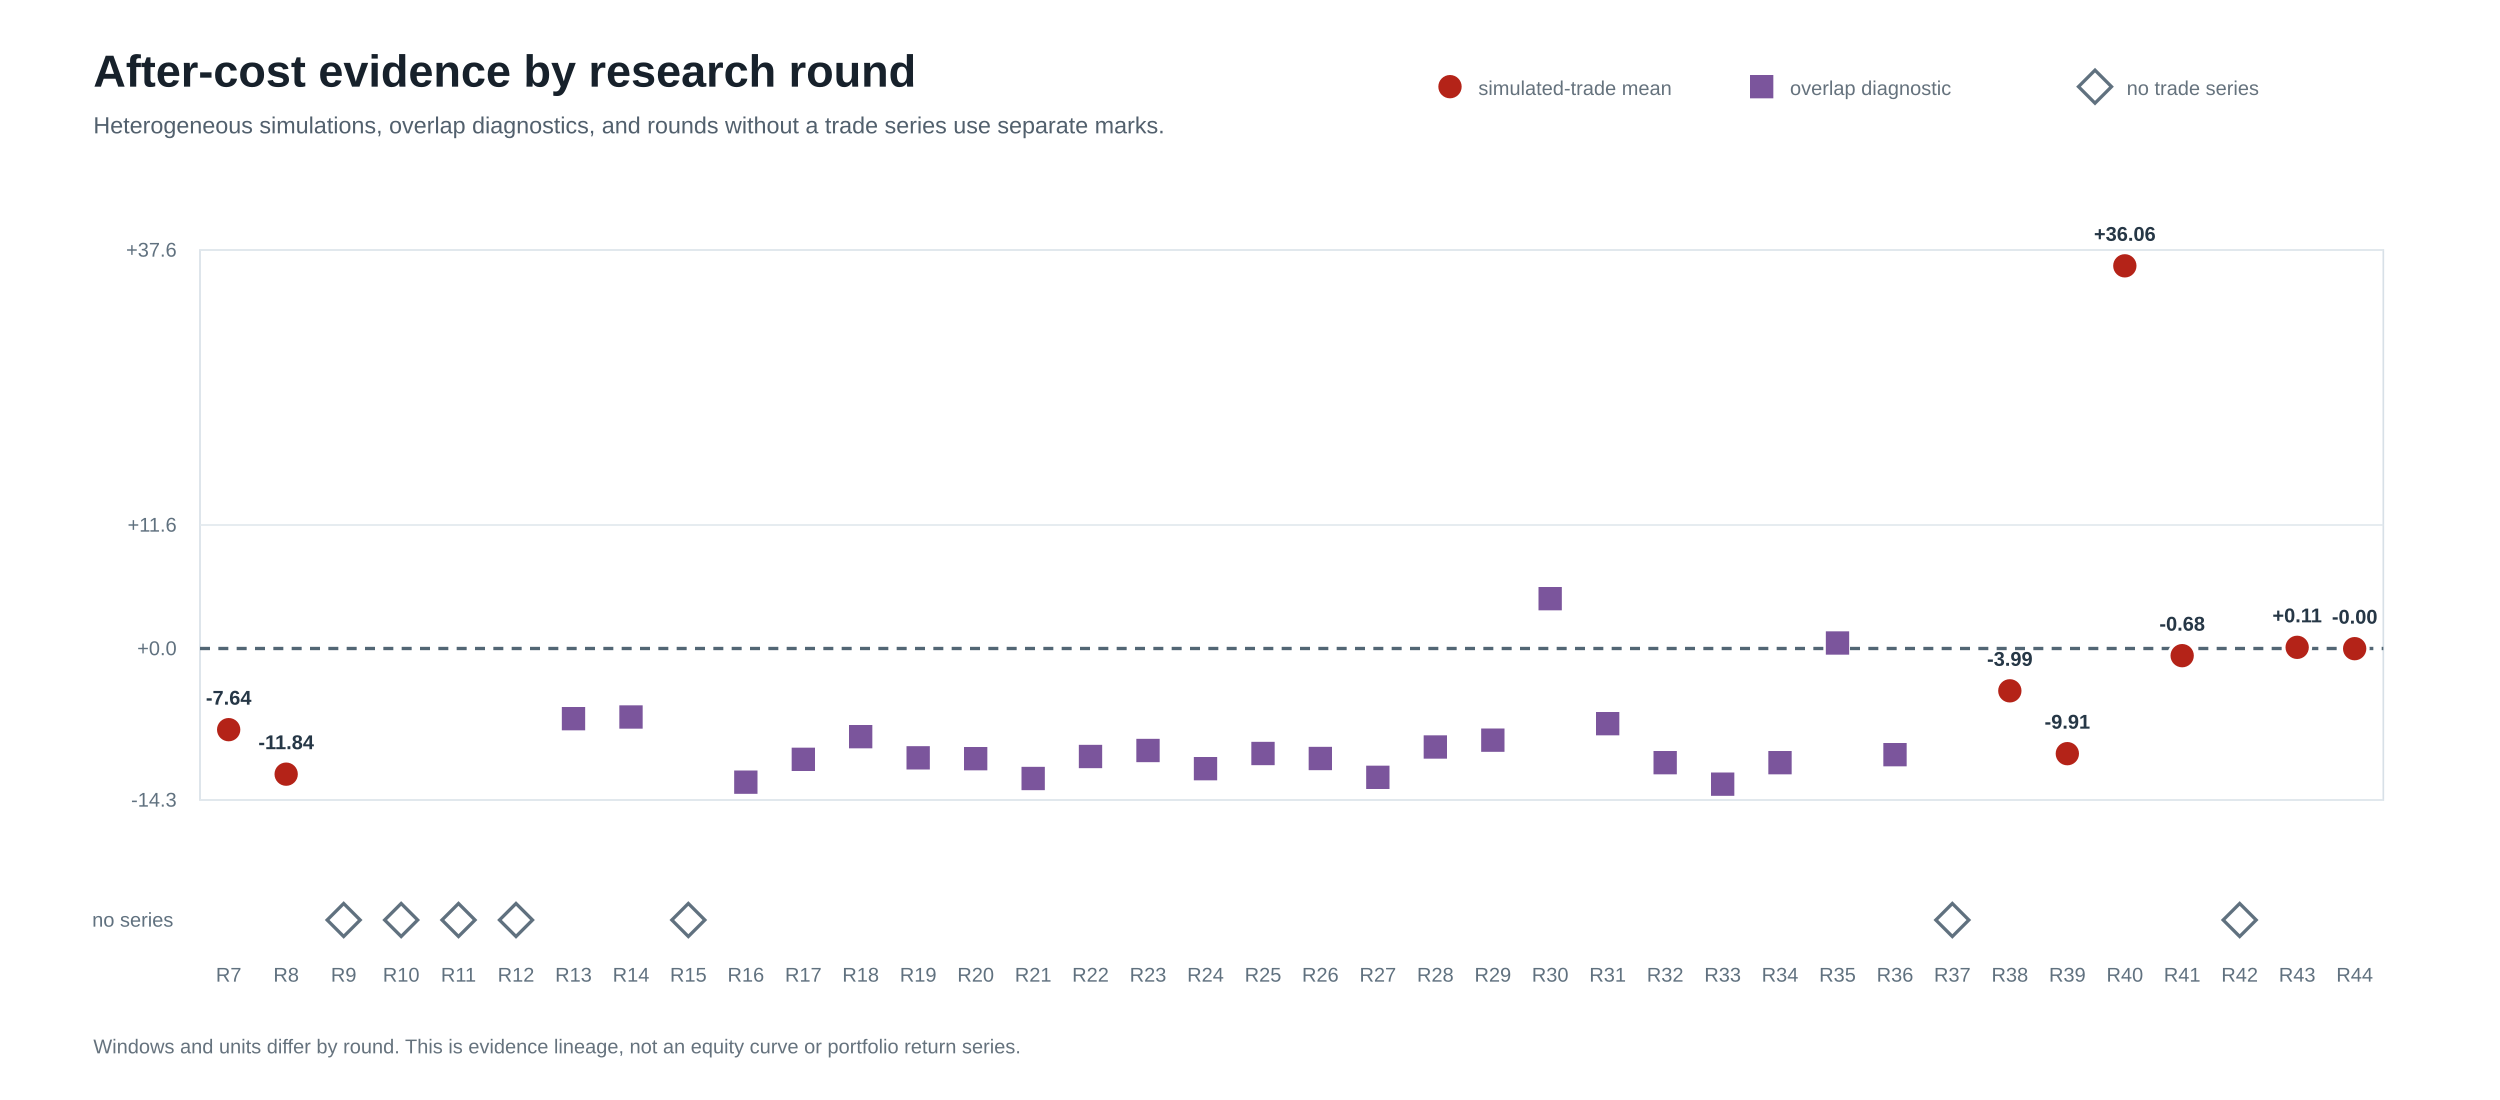
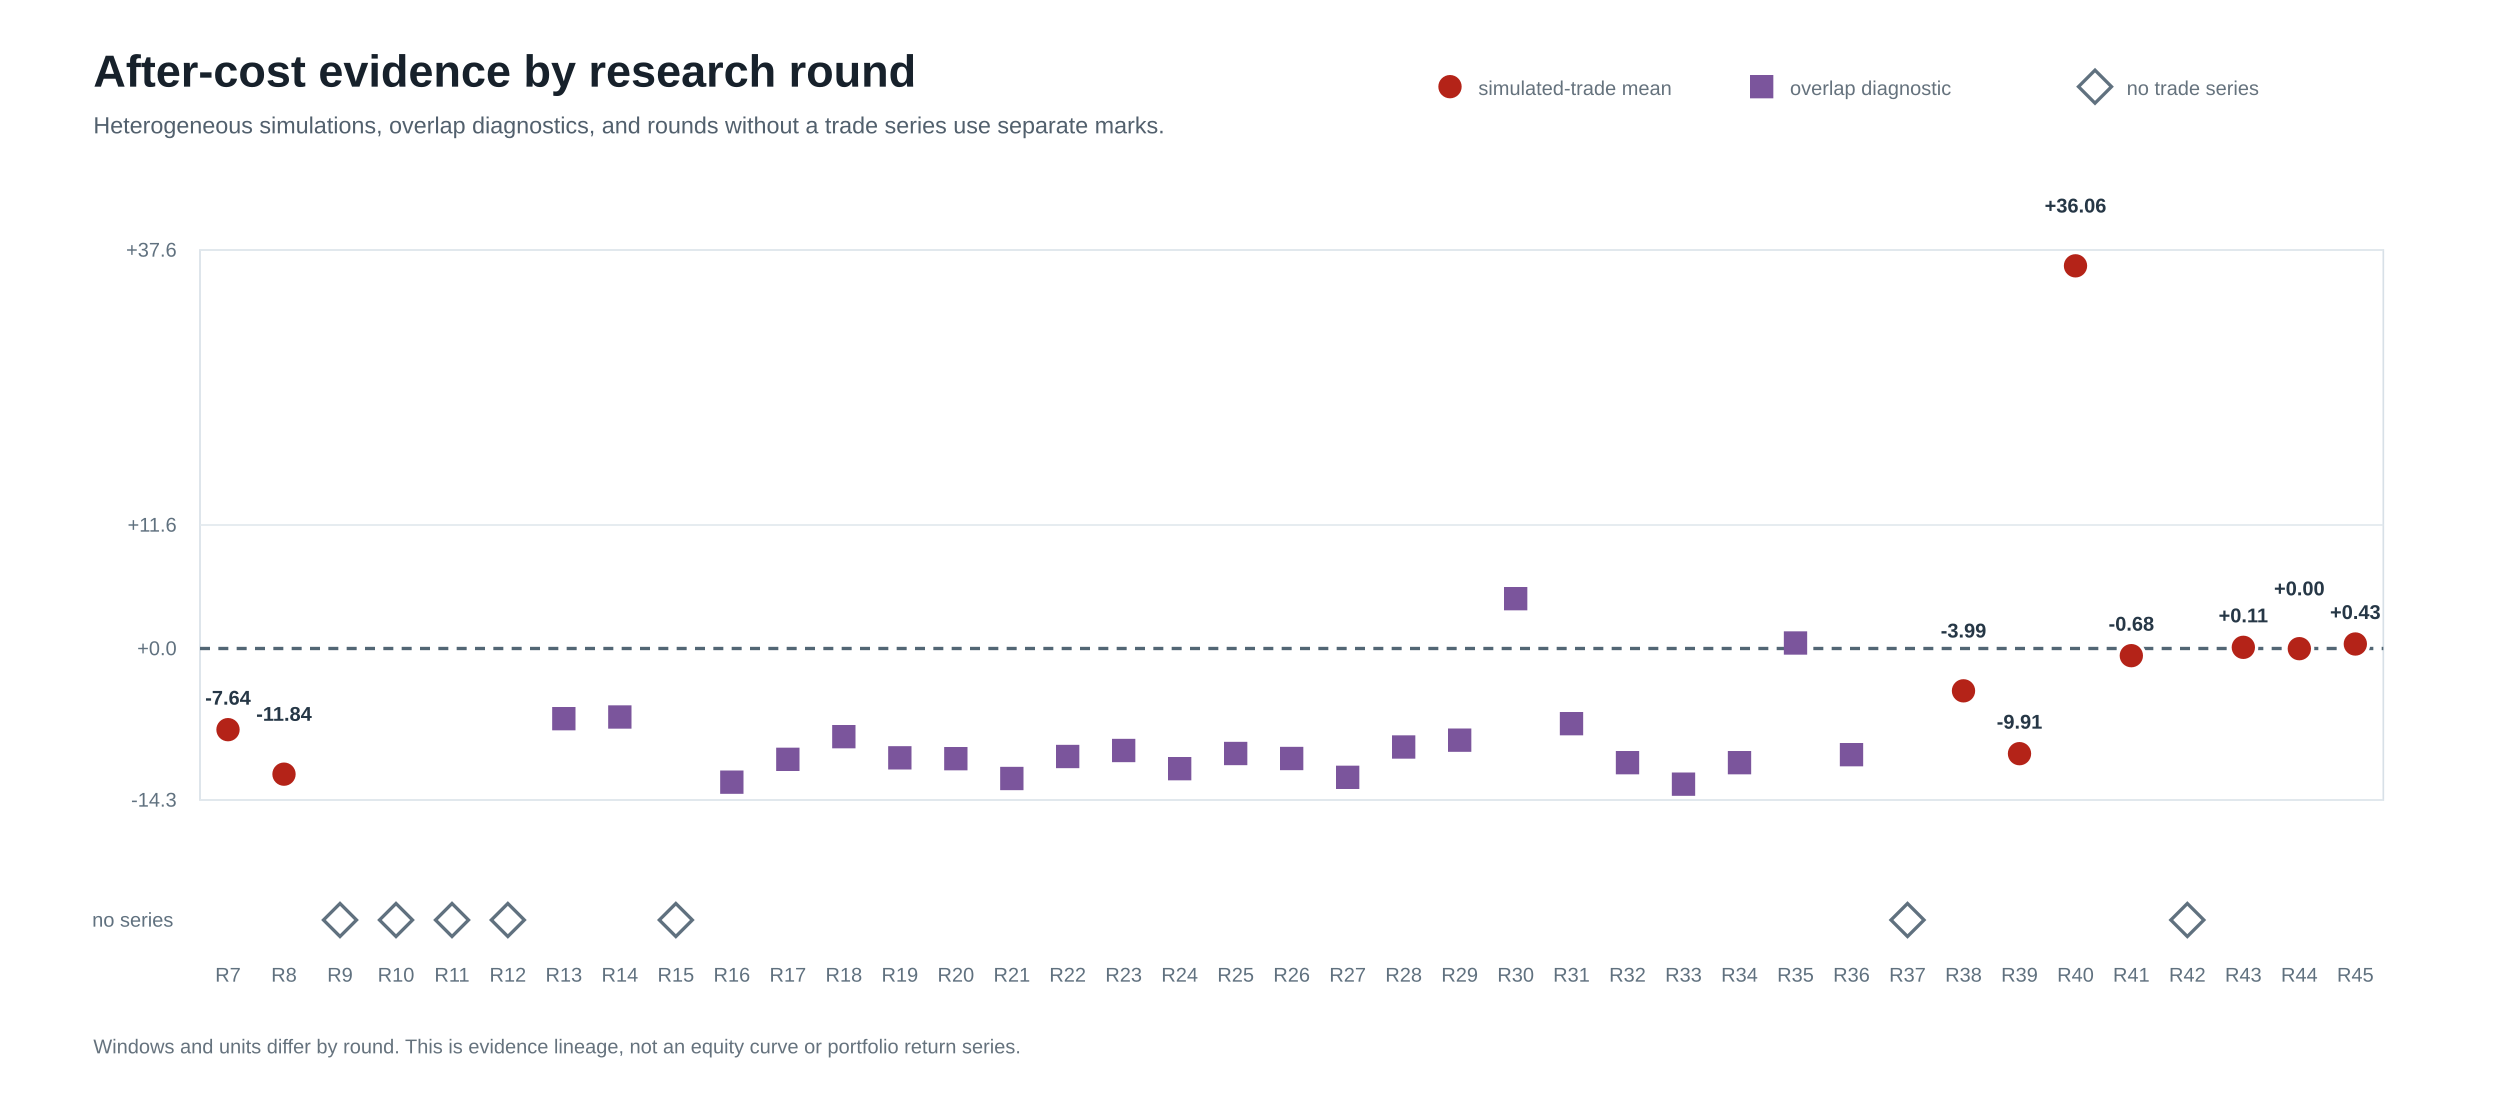
<svg xmlns="http://www.w3.org/2000/svg" width="1500" height="660" viewBox="0 0 1500 660" role="img" aria-labelledby="title desc">
  <rect width="100%" height="100%" fill="#ffffff" />
  <style>text{font-family:"Segoe UI",Arial,sans-serif;letter-spacing:0}.title{font-size:27px;font-weight:700;fill:#17212b}.subtitle{font-size:14px;fill:#52606d}.label{font-size:13px;fill:#263746}.axis{font-size:12px;fill:#60717f}.value{font-size:12px;font-weight:650;fill:#263746}.note{font-size:12px;fill:#65727d}.grid{stroke:#e1e8ed;stroke-width:1}.zero{stroke:#526674;stroke-width:2;stroke-dasharray:6 5}</style>
  <text x="56" y="52" class="title">After-cost evidence by research round</text>
  <text x="56" y="80" class="subtitle">Heterogeneous simulations, overlap diagnostics, and rounds without a trade series use separate marks.</text>
  <circle cx="870" cy="52" r="7" fill="#b42318" />
  <text x="887" y="57" class="note">simulated-trade mean</text>
  <rect x="1050" y="45" width="14" height="14" fill="#7b559c" />
  <text x="1074" y="57" class="note">overlap diagnostic</text>
  <rect x="1250" y="45" width="14" height="14" fill="#ffffff" stroke="#60717f" stroke-width="2" transform="rotate(45 1257 52)" />
  <text x="1276" y="57" class="note">no trade series</text>
  <rect x="120" y="150" width="1310" height="330" fill="#ffffff" stroke="#d8e0e7" />
  <line x1="120" y1="480.0" x2="1430" y2="480.0" class="grid" />
  <text x="106" y="484.0" text-anchor="end" class="axis">-14.3</text>
  <line x1="120" y1="389.1" x2="1430" y2="389.1" class="zero" />
  <text x="106" y="393.1" text-anchor="end" class="axis">+0.0</text>
  <line x1="120" y1="315.0" x2="1430" y2="315.0" class="grid" />
  <text x="106" y="319.0" text-anchor="end" class="axis">+11.6</text>
  <line x1="120" y1="150.0" x2="1430" y2="150.0" class="grid" />
  <text x="106" y="154.0" text-anchor="end" class="axis">+37.6</text>
  <text x="104" y="556" text-anchor="end" class="axis">no series</text>
-   <circle cx="137.2" cy="437.8" r="8" fill="#b42318" stroke="#ffffff" stroke-width="2" />
-   <text x="137.2" y="422.8" text-anchor="middle" class="value">-7.64</text>
-   <text x="137.2" y="589" text-anchor="middle" class="axis">R7</text>
-   <circle cx="171.7" cy="464.5" r="8" fill="#b42318" stroke="#ffffff" stroke-width="2" />
-   <text x="171.7" y="449.5" text-anchor="middle" class="value">-11.84</text>
-   <text x="171.7" y="589" text-anchor="middle" class="axis">R8</text>
-   <rect x="199.2" y="545.0" width="14" height="14" fill="#ffffff" stroke="#60717f" stroke-width="2" transform="rotate(45 206.2 552.0)" />
-   <text x="206.2" y="589" text-anchor="middle" class="axis">R9</text>
-   <rect x="233.7" y="545.0" width="14" height="14" fill="#ffffff" stroke="#60717f" stroke-width="2" transform="rotate(45 240.7 552.0)" />
-   <text x="240.7" y="589" text-anchor="middle" class="axis">R10</text>
-   <rect x="268.1" y="545.0" width="14" height="14" fill="#ffffff" stroke="#60717f" stroke-width="2" transform="rotate(45 275.1 552.0)" />
-   <text x="275.1" y="589" text-anchor="middle" class="axis">R11</text>
-   <rect x="302.6" y="545.0" width="14" height="14" fill="#ffffff" stroke="#60717f" stroke-width="2" transform="rotate(45 309.6 552.0)" />
-   <text x="309.6" y="589" text-anchor="middle" class="axis">R12</text>
-   <rect x="337.1" y="424.2" width="14" height="14" fill="#7b559c" />
-   <text x="344.1" y="589" text-anchor="middle" class="axis">R13</text>
-   <rect x="371.6" y="423.2" width="14" height="14" fill="#7b559c" />
-   <text x="378.6" y="589" text-anchor="middle" class="axis">R14</text>
-   <rect x="406.0" y="545.0" width="14" height="14" fill="#ffffff" stroke="#60717f" stroke-width="2" transform="rotate(45 413.0 552.0)" />
-   <text x="413.0" y="589" text-anchor="middle" class="axis">R15</text>
-   <rect x="440.5" y="462.3" width="14" height="14" fill="#7b559c" />
-   <text x="447.5" y="589" text-anchor="middle" class="axis">R16</text>
-   <rect x="475.0" y="448.6" width="14" height="14" fill="#7b559c" />
-   <text x="482.0" y="589" text-anchor="middle" class="axis">R17</text>
-   <rect x="509.4" y="435.0" width="14" height="14" fill="#7b559c" />
-   <text x="516.4" y="589" text-anchor="middle" class="axis">R18</text>
-   <rect x="543.9" y="447.7" width="14" height="14" fill="#7b559c" />
-   <text x="550.9" y="589" text-anchor="middle" class="axis">R19</text>
-   <rect x="578.4" y="448.2" width="14" height="14" fill="#7b559c" />
-   <text x="585.4" y="589" text-anchor="middle" class="axis">R20</text>
-   <rect x="612.9" y="460.1" width="14" height="14" fill="#7b559c" />
-   <text x="619.9" y="589" text-anchor="middle" class="axis">R21</text>
-   <rect x="647.3" y="446.9" width="14" height="14" fill="#7b559c" />
-   <text x="654.3" y="589" text-anchor="middle" class="axis">R22</text>
-   <rect x="681.8" y="443.3" width="14" height="14" fill="#7b559c" />
-   <text x="688.8" y="589" text-anchor="middle" class="axis">R23</text>
-   <rect x="716.3" y="454.2" width="14" height="14" fill="#7b559c" />
-   <text x="723.3" y="589" text-anchor="middle" class="axis">R24</text>
-   <rect x="750.8" y="445.1" width="14" height="14" fill="#7b559c" />
-   <text x="757.8" y="589" text-anchor="middle" class="axis">R25</text>
-   <rect x="785.2" y="448.1" width="14" height="14" fill="#7b559c" />
-   <text x="792.2" y="589" text-anchor="middle" class="axis">R26</text>
-   <rect x="819.7" y="459.4" width="14" height="14" fill="#7b559c" />
-   <text x="826.7" y="589" text-anchor="middle" class="axis">R27</text>
-   <rect x="854.2" y="441.2" width="14" height="14" fill="#7b559c" />
-   <text x="861.2" y="589" text-anchor="middle" class="axis">R28</text>
-   <rect x="888.7" y="437.1" width="14" height="14" fill="#7b559c" />
-   <text x="895.7" y="589" text-anchor="middle" class="axis">R29</text>
-   <rect x="923.1" y="352.2" width="14" height="14" fill="#7b559c" />
-   <text x="930.1" y="589" text-anchor="middle" class="axis">R30</text>
-   <rect x="957.6" y="427.2" width="14" height="14" fill="#7b559c" />
-   <text x="964.6" y="589" text-anchor="middle" class="axis">R31</text>
-   <rect x="992.1" y="450.6" width="14" height="14" fill="#7b559c" />
-   <text x="999.1" y="589" text-anchor="middle" class="axis">R32</text>
-   <rect x="1026.6" y="463.5" width="14" height="14" fill="#7b559c" />
-   <text x="1033.6" y="589" text-anchor="middle" class="axis">R33</text>
-   <rect x="1061.0" y="450.6" width="14" height="14" fill="#7b559c" />
-   <text x="1068.0" y="589" text-anchor="middle" class="axis">R34</text>
-   <rect x="1095.5" y="378.8" width="14" height="14" fill="#7b559c" />
-   <text x="1102.5" y="589" text-anchor="middle" class="axis">R35</text>
-   <rect x="1130.0" y="445.8" width="14" height="14" fill="#7b559c" />
-   <text x="1137.0" y="589" text-anchor="middle" class="axis">R36</text>
-   <rect x="1164.4" y="545.0" width="14" height="14" fill="#ffffff" stroke="#60717f" stroke-width="2" transform="rotate(45 1171.4 552.0)" />
-   <text x="1171.4" y="589" text-anchor="middle" class="axis">R37</text>
-   <circle cx="1205.9" cy="414.5" r="8" fill="#b42318" stroke="#ffffff" stroke-width="2" />
-   <text x="1205.9" y="399.5" text-anchor="middle" class="value">-3.99</text>
-   <text x="1205.9" y="589" text-anchor="middle" class="axis">R38</text>
-   <circle cx="1240.4" cy="452.2" r="8" fill="#b42318" stroke="#ffffff" stroke-width="2" />
-   <text x="1240.4" y="437.2" text-anchor="middle" class="value">-9.91</text>
-   <text x="1240.4" y="589" text-anchor="middle" class="axis">R39</text>
-   <circle cx="1274.9" cy="159.5" r="8" fill="#b42318" stroke="#ffffff" stroke-width="2" />
-   <text x="1274.9" y="144.5" text-anchor="middle" class="value">+36.06</text>
-   <text x="1274.9" y="589" text-anchor="middle" class="axis">R40</text>
-   <circle cx="1309.3" cy="393.4" r="8" fill="#b42318" stroke="#ffffff" stroke-width="2" />
-   <text x="1309.3" y="378.4" text-anchor="middle" class="value">-0.68</text>
-   <text x="1309.3" y="589" text-anchor="middle" class="axis">R41</text>
-   <rect x="1336.8" y="545.0" width="14" height="14" fill="#ffffff" stroke="#60717f" stroke-width="2" transform="rotate(45 1343.8 552.0)" />
-   <text x="1343.8" y="589" text-anchor="middle" class="axis">R42</text>
-   <circle cx="1378.3" cy="388.4" r="8" fill="#b42318" stroke="#ffffff" stroke-width="2" />
-   <text x="1378.3" y="373.4" text-anchor="middle" class="value">+0.11</text>
-   <text x="1378.3" y="589" text-anchor="middle" class="axis">R43</text>
-   <circle cx="1412.8" cy="389.2" r="8" fill="#b42318" stroke="#ffffff" stroke-width="2" />
-   <text x="1412.8" y="374.2" text-anchor="middle" class="value">-0.00</text>
-   <text x="1412.8" y="589" text-anchor="middle" class="axis">R44</text>
+   <circle cx="136.8" cy="437.8" r="8" fill="#b42318" stroke="#ffffff" stroke-width="2" />
+   <text x="136.8" y="422.8" text-anchor="middle" class="value">-7.64</text>
+   <text x="136.8" y="589" text-anchor="middle" class="axis">R7</text>
+   <circle cx="170.4" cy="464.5" r="8" fill="#b42318" stroke="#ffffff" stroke-width="2" />
+   <text x="170.4" y="432.5" text-anchor="middle" class="value">-11.84</text>
+   <text x="170.4" y="589" text-anchor="middle" class="axis">R8</text>
+   <rect x="197.0" y="545.0" width="14" height="14" fill="#ffffff" stroke="#60717f" stroke-width="2" transform="rotate(45 204.0 552.0)" />
+   <text x="204.0" y="589" text-anchor="middle" class="axis">R9</text>
+   <rect x="230.6" y="545.0" width="14" height="14" fill="#ffffff" stroke="#60717f" stroke-width="2" transform="rotate(45 237.6 552.0)" />
+   <text x="237.6" y="589" text-anchor="middle" class="axis">R10</text>
+   <rect x="264.2" y="545.0" width="14" height="14" fill="#ffffff" stroke="#60717f" stroke-width="2" transform="rotate(45 271.2 552.0)" />
+   <text x="271.2" y="589" text-anchor="middle" class="axis">R11</text>
+   <rect x="297.7" y="545.0" width="14" height="14" fill="#ffffff" stroke="#60717f" stroke-width="2" transform="rotate(45 304.7 552.0)" />
+   <text x="304.7" y="589" text-anchor="middle" class="axis">R12</text>
+   <rect x="331.3" y="424.2" width="14" height="14" fill="#7b559c" />
+   <text x="338.3" y="589" text-anchor="middle" class="axis">R13</text>
+   <rect x="364.9" y="423.2" width="14" height="14" fill="#7b559c" />
+   <text x="371.9" y="589" text-anchor="middle" class="axis">R14</text>
+   <rect x="398.5" y="545.0" width="14" height="14" fill="#ffffff" stroke="#60717f" stroke-width="2" transform="rotate(45 405.5 552.0)" />
+   <text x="405.5" y="589" text-anchor="middle" class="axis">R15</text>
+   <rect x="432.1" y="462.3" width="14" height="14" fill="#7b559c" />
+   <text x="439.1" y="589" text-anchor="middle" class="axis">R16</text>
+   <rect x="465.7" y="448.6" width="14" height="14" fill="#7b559c" />
+   <text x="472.7" y="589" text-anchor="middle" class="axis">R17</text>
+   <rect x="499.3" y="435.0" width="14" height="14" fill="#7b559c" />
+   <text x="506.3" y="589" text-anchor="middle" class="axis">R18</text>
+   <rect x="532.9" y="447.7" width="14" height="14" fill="#7b559c" />
+   <text x="539.9" y="589" text-anchor="middle" class="axis">R19</text>
+   <rect x="566.5" y="448.2" width="14" height="14" fill="#7b559c" />
+   <text x="573.5" y="589" text-anchor="middle" class="axis">R20</text>
+   <rect x="600.1" y="460.1" width="14" height="14" fill="#7b559c" />
+   <text x="607.1" y="589" text-anchor="middle" class="axis">R21</text>
+   <rect x="633.6" y="446.9" width="14" height="14" fill="#7b559c" />
+   <text x="640.6" y="589" text-anchor="middle" class="axis">R22</text>
+   <rect x="667.2" y="443.3" width="14" height="14" fill="#7b559c" />
+   <text x="674.2" y="589" text-anchor="middle" class="axis">R23</text>
+   <rect x="700.8" y="454.2" width="14" height="14" fill="#7b559c" />
+   <text x="707.8" y="589" text-anchor="middle" class="axis">R24</text>
+   <rect x="734.4" y="445.1" width="14" height="14" fill="#7b559c" />
+   <text x="741.4" y="589" text-anchor="middle" class="axis">R25</text>
+   <rect x="768.0" y="448.1" width="14" height="14" fill="#7b559c" />
+   <text x="775.0" y="589" text-anchor="middle" class="axis">R26</text>
+   <rect x="801.6" y="459.4" width="14" height="14" fill="#7b559c" />
+   <text x="808.6" y="589" text-anchor="middle" class="axis">R27</text>
+   <rect x="835.2" y="441.2" width="14" height="14" fill="#7b559c" />
+   <text x="842.2" y="589" text-anchor="middle" class="axis">R28</text>
+   <rect x="868.8" y="437.1" width="14" height="14" fill="#7b559c" />
+   <text x="875.8" y="589" text-anchor="middle" class="axis">R29</text>
+   <rect x="902.4" y="352.2" width="14" height="14" fill="#7b559c" />
+   <text x="909.4" y="589" text-anchor="middle" class="axis">R30</text>
+   <rect x="935.9" y="427.2" width="14" height="14" fill="#7b559c" />
+   <text x="942.9" y="589" text-anchor="middle" class="axis">R31</text>
+   <rect x="969.5" y="450.6" width="14" height="14" fill="#7b559c" />
+   <text x="976.5" y="589" text-anchor="middle" class="axis">R32</text>
+   <rect x="1003.1" y="463.5" width="14" height="14" fill="#7b559c" />
+   <text x="1010.1" y="589" text-anchor="middle" class="axis">R33</text>
+   <rect x="1036.7" y="450.6" width="14" height="14" fill="#7b559c" />
+   <text x="1043.7" y="589" text-anchor="middle" class="axis">R34</text>
+   <rect x="1070.3" y="378.8" width="14" height="14" fill="#7b559c" />
+   <text x="1077.3" y="589" text-anchor="middle" class="axis">R35</text>
+   <rect x="1103.9" y="445.8" width="14" height="14" fill="#7b559c" />
+   <text x="1110.9" y="589" text-anchor="middle" class="axis">R36</text>
+   <rect x="1137.5" y="545.0" width="14" height="14" fill="#ffffff" stroke="#60717f" stroke-width="2" transform="rotate(45 1144.5 552.0)" />
+   <text x="1144.5" y="589" text-anchor="middle" class="axis">R37</text>
+   <circle cx="1178.1" cy="414.5" r="8" fill="#b42318" stroke="#ffffff" stroke-width="2" />
+   <text x="1178.1" y="382.5" text-anchor="middle" class="value">-3.99</text>
+   <text x="1178.1" y="589" text-anchor="middle" class="axis">R38</text>
+   <circle cx="1211.7" cy="452.2" r="8" fill="#b42318" stroke="#ffffff" stroke-width="2" />
+   <text x="1211.7" y="437.2" text-anchor="middle" class="value">-9.91</text>
+   <text x="1211.7" y="589" text-anchor="middle" class="axis">R39</text>
+   <circle cx="1245.3" cy="159.5" r="8" fill="#b42318" stroke="#ffffff" stroke-width="2" />
+   <text x="1245.3" y="127.5" text-anchor="middle" class="value">+36.06</text>
+   <text x="1245.3" y="589" text-anchor="middle" class="axis">R40</text>
+   <circle cx="1278.8" cy="393.4" r="8" fill="#b42318" stroke="#ffffff" stroke-width="2" />
+   <text x="1278.8" y="378.4" text-anchor="middle" class="value">-0.68</text>
+   <text x="1278.8" y="589" text-anchor="middle" class="axis">R41</text>
+   <rect x="1305.4" y="545.0" width="14" height="14" fill="#ffffff" stroke="#60717f" stroke-width="2" transform="rotate(45 1312.4 552.0)" />
+   <text x="1312.4" y="589" text-anchor="middle" class="axis">R42</text>
+   <circle cx="1346.0" cy="388.4" r="8" fill="#b42318" stroke="#ffffff" stroke-width="2" />
+   <text x="1346.0" y="373.4" text-anchor="middle" class="value">+0.11</text>
+   <text x="1346.0" y="589" text-anchor="middle" class="axis">R43</text>
+   <circle cx="1379.6" cy="389.2" r="8" fill="#b42318" stroke="#ffffff" stroke-width="2" />
+   <text x="1379.6" y="357.2" text-anchor="middle" class="value">+0.00</text>
+   <text x="1379.6" y="589" text-anchor="middle" class="axis">R44</text>
+   <circle cx="1413.2" cy="386.4" r="8" fill="#b42318" stroke="#ffffff" stroke-width="2" />
+   <text x="1413.2" y="371.4" text-anchor="middle" class="value">+0.43</text>
+   <text x="1413.2" y="589" text-anchor="middle" class="axis">R45</text>
  <text x="56" y="632" class="note">Windows and units differ by round. This is evidence lineage, not an equity curve or portfolio return series.</text>
</svg>
